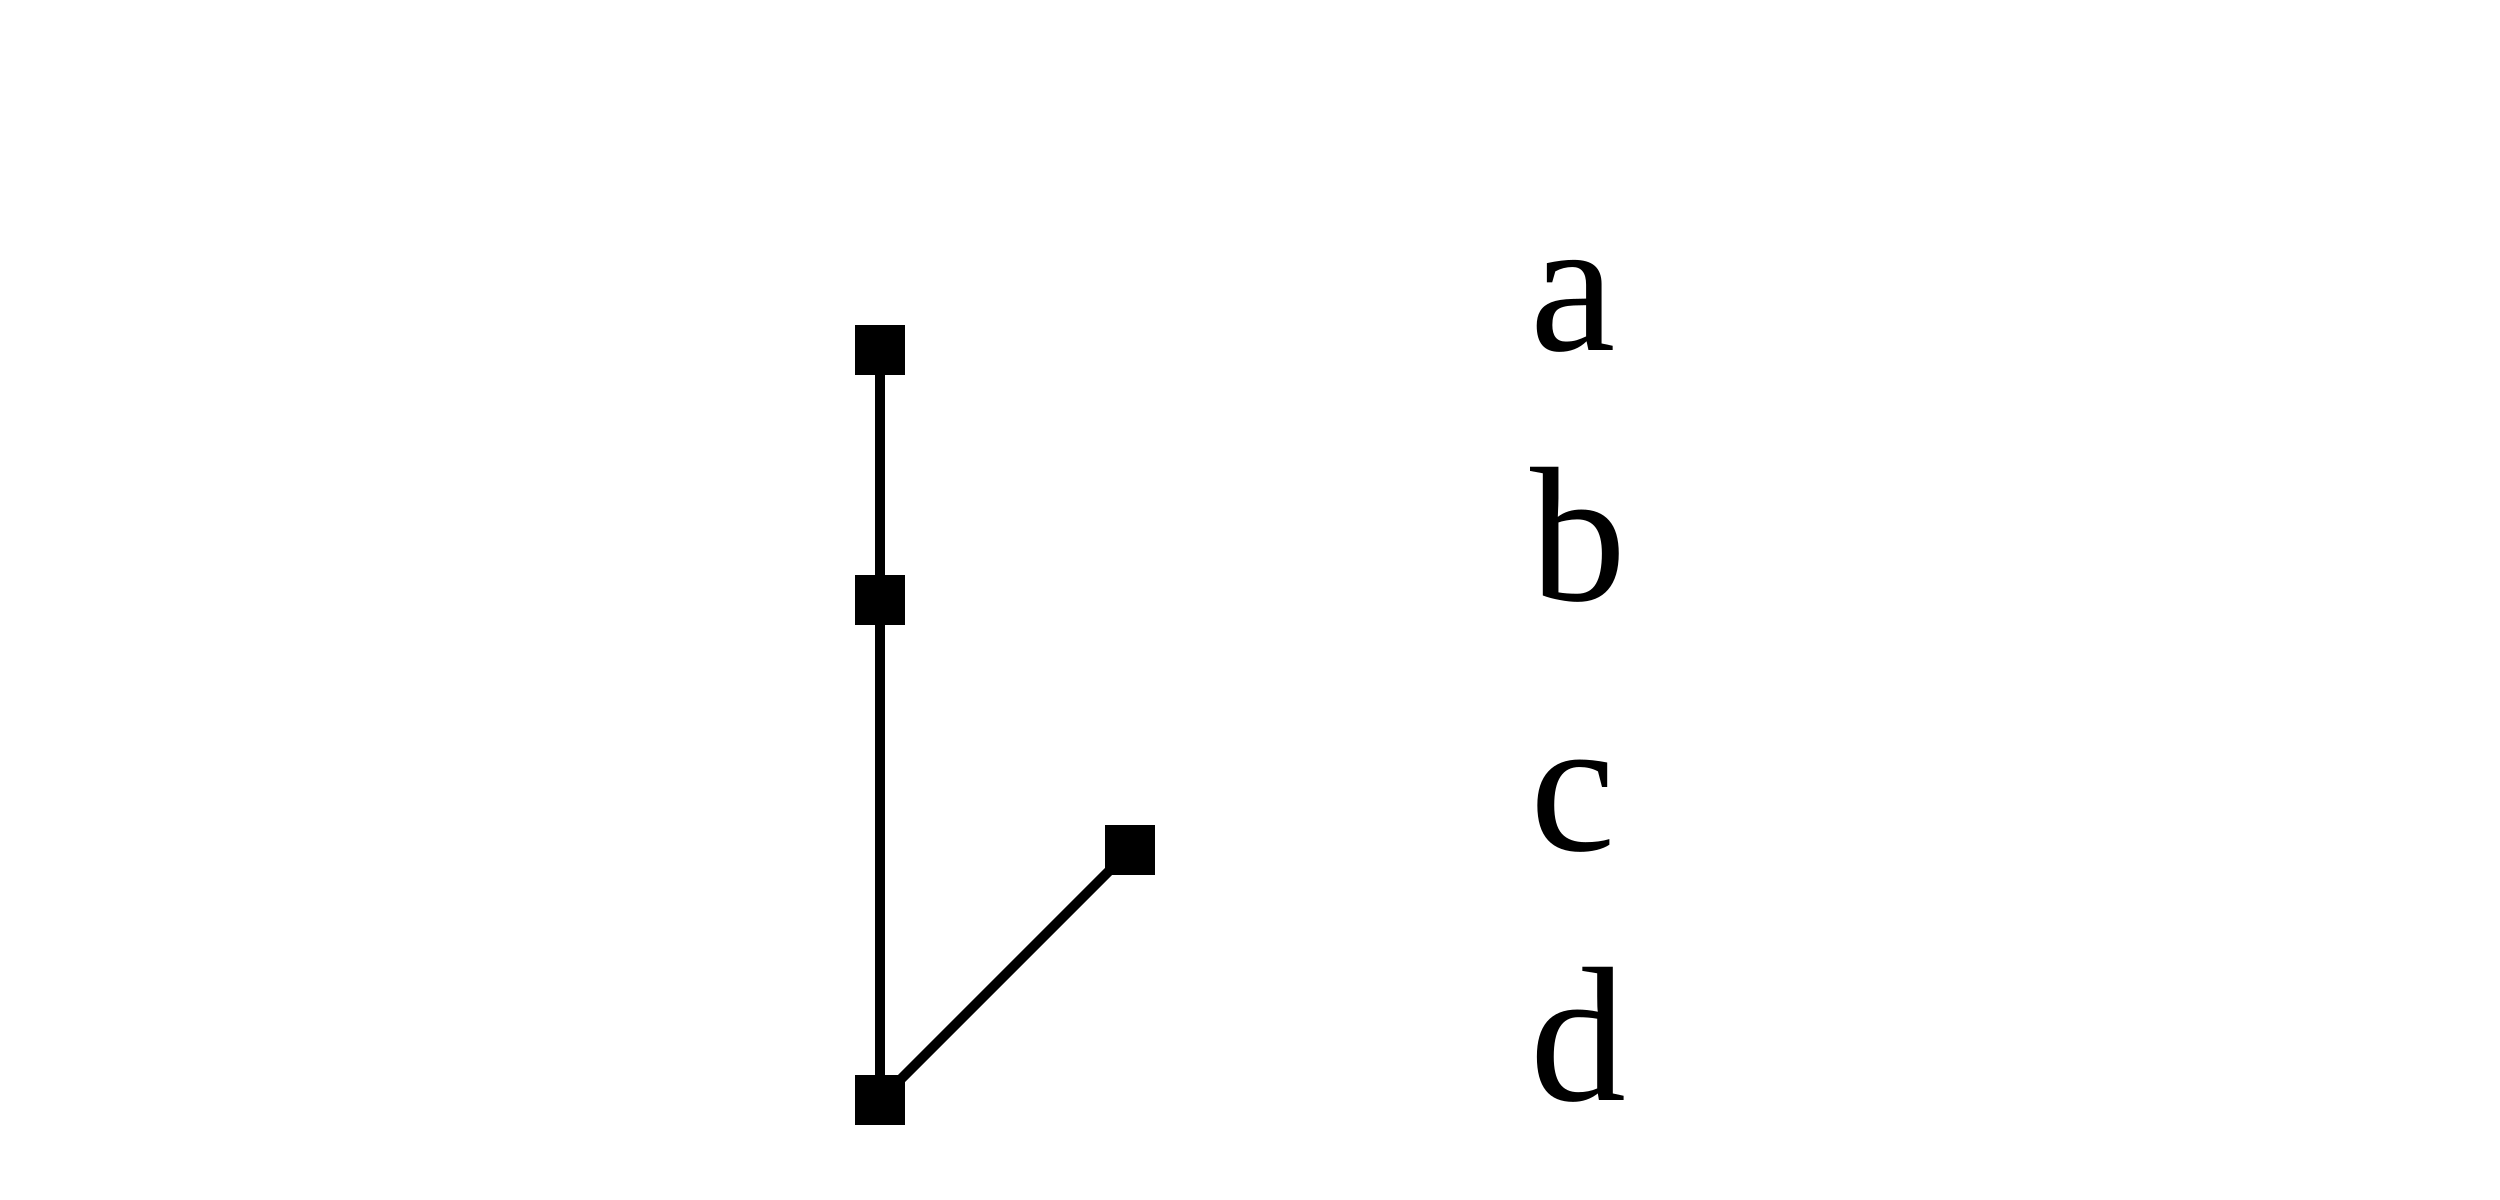
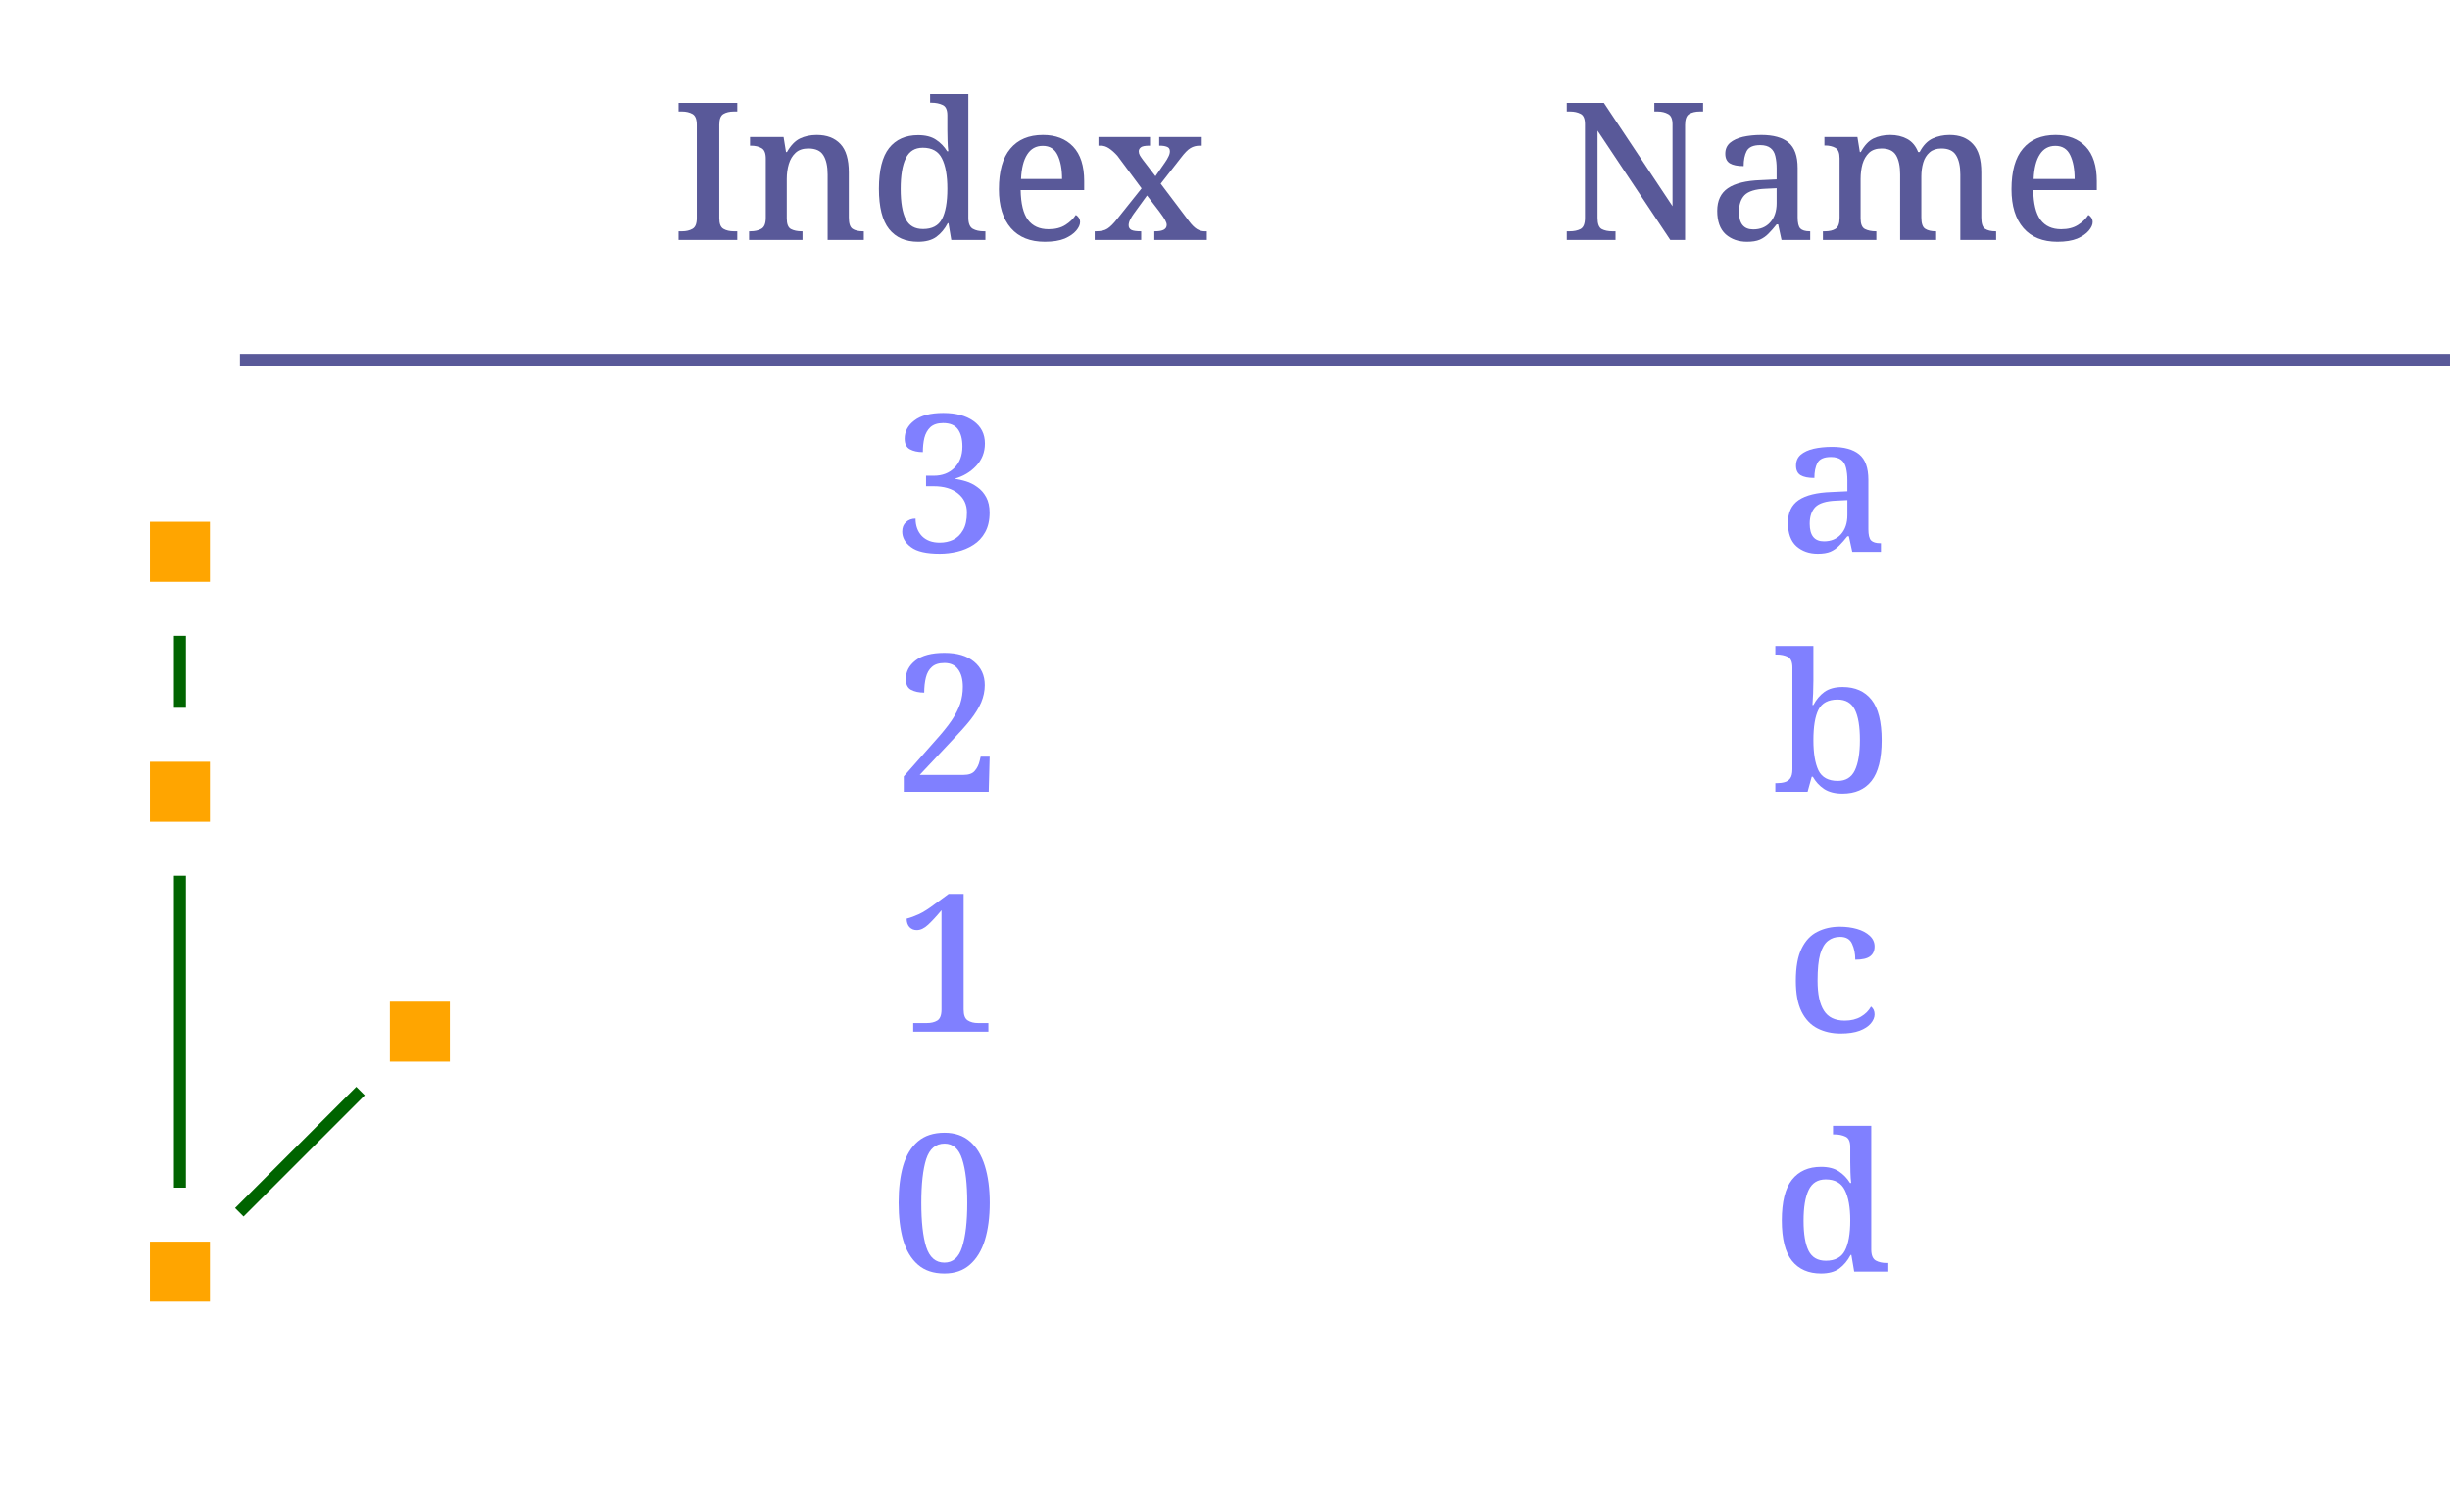
- <svg xmlns="http://www.w3.org/2000/svg" height="240" viewBox="0 0 94 120" width="500">
-   <g>
-     <line stroke="#000000" stroke-width="1" x1="35" x2="10" y1="85" y2="110" />
-     <line stroke="#000000" stroke-width="1" x1="10" x2="10" y1="60" y2="110" />
-     <line stroke="#000000" stroke-width="1" x1="10" x2="10" y1="35" y2="60" />
+ <svg xmlns="http://www.w3.org/2000/svg" xmlns:xlink="http://www.w3.org/1999/xlink" width="204.208" height="126" viewBox="0 0 204.208 126">
+   <defs>
+     <g>
+       <g id="glyph-0-0">
+         <path d="M 0.562 0 L 0.562 -0.719 L 0.875 -0.719 C 1.195 -0.719 1.477 -0.785 1.719 -0.922 C 1.957 -1.055 2.078 -1.352 2.078 -1.812 L 2.078 -9.594 C 2.078 -10.062 1.957 -10.363 1.719 -10.5 C 1.477 -10.633 1.195 -10.703 0.875 -10.703 L 0.562 -10.703 L 0.562 -11.422 L 5.453 -11.422 L 5.453 -10.703 L 5.156 -10.703 C 4.812 -10.703 4.523 -10.633 4.297 -10.5 C 4.066 -10.363 3.953 -10.062 3.953 -9.594 L 3.953 -1.812 C 3.953 -1.352 4.066 -1.055 4.297 -0.922 C 4.535 -0.785 4.82 -0.719 5.156 -0.719 L 5.453 -0.719 L 5.453 0 Z M 0.562 0 " />
+       </g>
+       <g id="glyph-0-1">
+         <path d="M 0.422 0 L 0.422 -0.719 L 0.531 -0.719 C 0.895 -0.719 1.195 -0.785 1.438 -0.922 C 1.688 -1.055 1.812 -1.367 1.812 -1.859 L 1.812 -6.781 C 1.812 -7.238 1.691 -7.531 1.453 -7.656 C 1.223 -7.789 0.93 -7.859 0.578 -7.859 L 0.5 -7.859 L 0.5 -8.578 L 3.297 -8.578 L 3.5 -7.328 L 3.578 -7.328 C 3.891 -7.879 4.25 -8.254 4.656 -8.453 C 5.062 -8.648 5.531 -8.75 6.062 -8.75 C 6.906 -8.75 7.562 -8.5 8.031 -8 C 8.5 -7.508 8.734 -6.719 8.734 -5.625 L 8.734 -1.875 C 8.734 -1.375 8.836 -1.055 9.047 -0.922 C 9.254 -0.785 9.539 -0.719 9.906 -0.719 L 9.984 -0.719 L 9.984 0 L 6.969 0 L 6.969 -5.453 C 6.969 -6.148 6.848 -6.688 6.609 -7.062 C 6.379 -7.438 5.961 -7.625 5.359 -7.625 C 4.91 -7.625 4.555 -7.504 4.297 -7.266 C 4.035 -7.023 3.848 -6.711 3.734 -6.328 C 3.617 -5.941 3.562 -5.523 3.562 -5.078 L 3.562 -1.797 C 3.562 -1.328 3.676 -1.031 3.906 -0.906 C 4.145 -0.781 4.441 -0.719 4.797 -0.719 L 4.875 -0.719 L 4.875 0 Z M 0.422 0 " />
+       </g>
+       <g id="glyph-0-2">
+         <path d="M 4.094 0.156 C 3.051 0.156 2.242 -0.195 1.672 -0.906 C 1.109 -1.613 0.828 -2.734 0.828 -4.266 C 0.828 -5.816 1.109 -6.945 1.672 -7.656 C 2.242 -8.375 3.051 -8.734 4.094 -8.734 C 4.707 -8.734 5.203 -8.609 5.578 -8.359 C 5.961 -8.109 6.273 -7.785 6.516 -7.391 L 6.609 -7.391 C 6.578 -7.648 6.555 -7.941 6.547 -8.266 C 6.535 -8.598 6.531 -8.895 6.531 -9.156 L 6.531 -10.391 C 6.531 -10.848 6.398 -11.133 6.141 -11.25 C 5.879 -11.375 5.57 -11.438 5.219 -11.438 L 5.094 -11.438 L 5.094 -12.156 L 8.281 -12.156 L 8.281 -1.844 C 8.281 -1.375 8.406 -1.066 8.656 -0.922 C 8.906 -0.785 9.207 -0.719 9.562 -0.719 L 9.703 -0.719 L 9.703 0 L 6.859 0 L 6.625 -1.391 L 6.562 -1.391 C 6.312 -0.91 5.992 -0.531 5.609 -0.25 C 5.234 0.02 4.727 0.156 4.094 0.156 Z M 4.5 -0.906 C 5.258 -0.906 5.785 -1.18 6.078 -1.734 C 6.379 -2.297 6.531 -3.141 6.531 -4.266 C 6.531 -5.367 6.379 -6.211 6.078 -6.797 C 5.785 -7.391 5.254 -7.688 4.484 -7.688 C 3.816 -7.688 3.344 -7.391 3.062 -6.797 C 2.781 -6.211 2.641 -5.363 2.641 -4.25 C 2.641 -3.133 2.781 -2.297 3.062 -1.734 C 3.344 -1.18 3.82 -0.906 4.5 -0.906 Z M 4.5 -0.906 " />
+       </g>
+       <g id="glyph-0-3">
+         <path d="M 4.672 0.156 C 3.453 0.156 2.508 -0.223 1.844 -0.984 C 1.176 -1.754 0.844 -2.832 0.844 -4.219 C 0.844 -5.727 1.16 -6.859 1.797 -7.609 C 2.43 -8.367 3.336 -8.75 4.516 -8.75 C 5.578 -8.75 6.414 -8.426 7.031 -7.781 C 7.645 -7.133 7.953 -6.176 7.953 -4.906 L 7.953 -4.156 L 2.656 -4.156 C 2.676 -3.02 2.879 -2.191 3.266 -1.672 C 3.66 -1.148 4.234 -0.891 4.984 -0.891 C 5.547 -0.891 6.016 -1.008 6.391 -1.25 C 6.766 -1.488 7.051 -1.766 7.25 -2.078 C 7.332 -2.047 7.41 -1.977 7.484 -1.875 C 7.566 -1.77 7.609 -1.641 7.609 -1.484 C 7.609 -1.266 7.5 -1.023 7.281 -0.766 C 7.07 -0.516 6.754 -0.297 6.328 -0.109 C 5.898 0.066 5.348 0.156 4.672 0.156 Z M 6.109 -5.078 C 6.109 -5.898 5.984 -6.566 5.734 -7.078 C 5.492 -7.586 5.082 -7.844 4.5 -7.844 C 3.938 -7.844 3.504 -7.602 3.203 -7.125 C 2.898 -6.656 2.727 -5.973 2.688 -5.078 Z M 6.109 -5.078 " />
+       </g>
+       <g id="glyph-0-4">
+         <path d="M 0.109 0 L 0.109 -0.719 L 0.25 -0.719 C 0.633 -0.719 0.941 -0.789 1.172 -0.938 C 1.398 -1.082 1.672 -1.352 1.984 -1.75 L 4.016 -4.297 L 2 -7.016 C 1.758 -7.285 1.523 -7.492 1.297 -7.641 C 1.078 -7.785 0.852 -7.859 0.625 -7.859 L 0.422 -7.859 L 0.422 -8.578 L 4.719 -8.578 L 4.719 -7.859 L 4.672 -7.859 C 4.305 -7.859 4.066 -7.812 3.953 -7.719 C 3.836 -7.625 3.781 -7.516 3.781 -7.391 C 3.781 -7.273 3.812 -7.16 3.875 -7.047 C 3.938 -6.941 4.023 -6.812 4.141 -6.656 L 5.172 -5.312 L 5.953 -6.438 C 6.078 -6.613 6.176 -6.781 6.25 -6.938 C 6.332 -7.094 6.375 -7.242 6.375 -7.391 C 6.375 -7.586 6.289 -7.711 6.125 -7.766 C 5.969 -7.828 5.77 -7.859 5.531 -7.859 L 5.484 -7.859 L 5.484 -8.578 L 9.031 -8.578 L 9.031 -7.859 L 8.875 -7.859 C 8.57 -7.859 8.312 -7.789 8.094 -7.656 C 7.875 -7.531 7.602 -7.254 7.281 -6.828 L 5.609 -4.688 L 7.969 -1.562 C 8.195 -1.258 8.414 -1.039 8.625 -0.906 C 8.832 -0.781 9.039 -0.719 9.25 -0.719 L 9.453 -0.719 L 9.453 0 L 5.078 0 L 5.078 -0.719 L 5.156 -0.719 C 5.789 -0.719 6.109 -0.895 6.109 -1.25 C 6.109 -1.363 6.066 -1.492 5.984 -1.641 C 5.91 -1.785 5.75 -2.023 5.5 -2.359 L 4.469 -3.703 L 3.359 -2.172 C 3.266 -2.047 3.172 -1.895 3.078 -1.719 C 2.984 -1.539 2.938 -1.375 2.938 -1.219 C 2.938 -1.039 3.016 -0.91 3.172 -0.828 C 3.328 -0.754 3.582 -0.719 3.938 -0.719 L 3.984 -0.719 L 3.984 0 Z M 0.109 0 " />
+       </g>
+       <g id="glyph-0-5">
+         <path d="M 0.562 0 L 0.562 -0.719 L 0.812 -0.719 C 1.164 -0.719 1.461 -0.781 1.703 -0.906 C 1.953 -1.039 2.078 -1.352 2.078 -1.844 L 2.078 -9.641 C 2.078 -10.109 1.953 -10.398 1.703 -10.516 C 1.461 -10.641 1.176 -10.703 0.844 -10.703 L 0.562 -10.703 L 0.562 -11.422 L 3.656 -11.422 L 9.375 -2.812 L 9.375 -9.641 C 9.375 -10.086 9.25 -10.375 9 -10.5 C 8.758 -10.633 8.473 -10.703 8.141 -10.703 L 7.859 -10.703 L 7.859 -11.422 L 11.922 -11.422 L 11.922 -10.703 L 11.625 -10.703 C 11.289 -10.703 11.004 -10.633 10.766 -10.5 C 10.535 -10.363 10.422 -10.055 10.422 -9.578 L 10.422 0 L 9.188 0 L 3.125 -9.109 L 3.125 -1.844 C 3.125 -1.352 3.238 -1.039 3.469 -0.906 C 3.707 -0.781 4 -0.719 4.344 -0.719 L 4.625 -0.719 L 4.625 0 Z M 0.562 0 " />
+       </g>
+       <g id="glyph-0-6">
+         <path d="M 3.266 0.156 C 2.555 0.156 1.961 -0.051 1.484 -0.469 C 1.016 -0.895 0.781 -1.547 0.781 -2.422 C 0.781 -3.273 1.078 -3.906 1.672 -4.312 C 2.273 -4.719 3.188 -4.941 4.406 -4.984 L 5.734 -5.047 L 5.734 -5.969 C 5.734 -6.352 5.695 -6.691 5.625 -6.984 C 5.562 -7.273 5.43 -7.5 5.234 -7.656 C 5.035 -7.82 4.742 -7.906 4.359 -7.906 C 3.785 -7.906 3.41 -7.738 3.234 -7.406 C 3.066 -7.082 2.984 -6.664 2.984 -6.156 C 2.473 -6.156 2.086 -6.234 1.828 -6.391 C 1.578 -6.547 1.453 -6.812 1.453 -7.188 C 1.453 -7.562 1.582 -7.863 1.844 -8.094 C 2.113 -8.32 2.473 -8.488 2.922 -8.594 C 3.379 -8.695 3.891 -8.75 4.453 -8.75 C 5.461 -8.75 6.219 -8.539 6.719 -8.125 C 7.227 -7.707 7.484 -7 7.484 -6 L 7.484 -1.875 C 7.484 -1.426 7.555 -1.117 7.703 -0.953 C 7.859 -0.797 8.117 -0.719 8.484 -0.719 L 8.531 -0.719 L 8.531 0 L 6.141 0 L 5.859 -1.297 L 5.734 -1.297 C 5.504 -1.004 5.281 -0.75 5.062 -0.531 C 4.852 -0.312 4.609 -0.141 4.328 -0.016 C 4.055 0.098 3.703 0.156 3.266 0.156 Z M 3.781 -0.875 C 4.375 -0.875 4.848 -1.07 5.203 -1.469 C 5.555 -1.863 5.734 -2.395 5.734 -3.062 L 5.734 -4.312 L 4.797 -4.266 C 3.961 -4.234 3.383 -4.055 3.062 -3.734 C 2.75 -3.41 2.594 -2.945 2.594 -2.344 C 2.594 -1.363 2.988 -0.875 3.781 -0.875 Z M 3.781 -0.875 " />
+       </g>
+       <g id="glyph-0-7">
+         <path d="M 0.422 0 L 0.422 -0.719 L 0.594 -0.719 C 0.957 -0.719 1.25 -0.785 1.469 -0.922 C 1.695 -1.055 1.812 -1.367 1.812 -1.859 L 1.812 -6.797 C 1.812 -7.254 1.695 -7.547 1.469 -7.672 C 1.238 -7.805 0.945 -7.875 0.594 -7.875 L 0.547 -7.875 L 0.547 -8.578 L 3.297 -8.578 L 3.5 -7.328 L 3.578 -7.328 C 3.879 -7.879 4.227 -8.254 4.625 -8.453 C 5.031 -8.648 5.5 -8.75 6.031 -8.75 C 6.562 -8.75 7.031 -8.641 7.438 -8.422 C 7.852 -8.203 8.16 -7.836 8.359 -7.328 L 8.484 -7.328 C 8.773 -7.879 9.133 -8.254 9.562 -8.453 C 9.988 -8.648 10.461 -8.75 10.984 -8.75 C 11.816 -8.75 12.461 -8.5 12.922 -8 C 13.391 -7.508 13.625 -6.719 13.625 -5.625 L 13.625 -1.875 C 13.625 -1.375 13.727 -1.055 13.938 -0.922 C 14.156 -0.785 14.445 -0.719 14.812 -0.719 L 14.859 -0.719 L 14.859 0 L 11.875 0 L 11.875 -5.453 C 11.875 -6.148 11.754 -6.688 11.516 -7.062 C 11.285 -7.438 10.879 -7.625 10.297 -7.625 C 9.891 -7.625 9.562 -7.516 9.312 -7.297 C 9.062 -7.078 8.883 -6.789 8.781 -6.438 C 8.676 -6.082 8.625 -5.695 8.625 -5.281 L 8.625 -1.875 C 8.625 -1.375 8.734 -1.055 8.953 -0.922 C 9.172 -0.785 9.457 -0.719 9.812 -0.719 L 9.859 -0.719 L 9.859 0 L 6.859 0 L 6.859 -5.453 C 6.859 -6.148 6.742 -6.688 6.516 -7.062 C 6.285 -7.438 5.883 -7.625 5.312 -7.625 C 4.875 -7.625 4.523 -7.504 4.266 -7.266 C 4.016 -7.023 3.832 -6.711 3.719 -6.328 C 3.613 -5.941 3.562 -5.523 3.562 -5.078 L 3.562 -1.797 C 3.562 -1.328 3.68 -1.031 3.922 -0.906 C 4.172 -0.781 4.473 -0.719 4.828 -0.719 L 4.875 -0.719 L 4.875 0 Z M 0.422 0 " />
+       </g>
+       <g id="glyph-0-8">
+         <path d="M 3.953 0.156 C 2.848 0.156 2.051 -0.023 1.562 -0.391 C 1.07 -0.754 0.828 -1.188 0.828 -1.688 C 0.828 -2.02 0.93 -2.281 1.141 -2.469 C 1.348 -2.664 1.613 -2.766 1.938 -2.766 C 1.938 -2.172 2.113 -1.688 2.469 -1.312 C 2.832 -0.945 3.328 -0.766 3.953 -0.766 C 4.359 -0.766 4.727 -0.844 5.062 -1 C 5.406 -1.164 5.68 -1.43 5.891 -1.797 C 6.109 -2.16 6.219 -2.656 6.219 -3.281 C 6.219 -3.938 5.973 -4.461 5.484 -4.859 C 4.992 -5.266 4.312 -5.469 3.438 -5.469 L 2.812 -5.469 L 2.812 -6.344 L 3.453 -6.344 C 4.16 -6.344 4.734 -6.562 5.172 -7 C 5.617 -7.438 5.844 -8.031 5.844 -8.781 C 5.844 -9.395 5.719 -9.875 5.469 -10.219 C 5.219 -10.562 4.805 -10.734 4.234 -10.734 C 3.773 -10.734 3.422 -10.617 3.172 -10.391 C 2.93 -10.16 2.766 -9.863 2.672 -9.5 C 2.586 -9.133 2.547 -8.738 2.547 -8.312 C 2.117 -8.312 1.758 -8.391 1.469 -8.547 C 1.176 -8.703 1.031 -9 1.031 -9.438 C 1.031 -10.039 1.301 -10.547 1.844 -10.953 C 2.383 -11.367 3.188 -11.578 4.25 -11.578 C 5.301 -11.578 6.141 -11.352 6.766 -10.906 C 7.398 -10.457 7.719 -9.832 7.719 -9.031 C 7.719 -8.301 7.473 -7.676 6.984 -7.156 C 6.504 -6.645 5.906 -6.289 5.188 -6.094 C 5.477 -6.051 5.797 -5.977 6.141 -5.875 C 6.484 -5.77 6.801 -5.609 7.094 -5.391 C 7.395 -5.18 7.641 -4.898 7.828 -4.547 C 8.016 -4.203 8.109 -3.773 8.109 -3.266 C 8.109 -2.617 7.984 -2.07 7.734 -1.625 C 7.492 -1.188 7.164 -0.836 6.75 -0.578 C 6.344 -0.316 5.895 -0.129 5.406 -0.016 C 4.926 0.098 4.441 0.156 3.953 0.156 Z M 3.953 0.156 " />
+       </g>
+       <g id="glyph-0-9">
+         <path d="M 0.891 0 L 0.891 -1.281 L 3.469 -4.203 C 4.07 -4.867 4.539 -5.445 4.875 -5.938 C 5.207 -6.438 5.445 -6.906 5.594 -7.344 C 5.738 -7.789 5.812 -8.258 5.812 -8.75 C 5.812 -9.375 5.68 -9.859 5.422 -10.203 C 5.172 -10.555 4.789 -10.734 4.281 -10.734 C 3.82 -10.734 3.473 -10.625 3.234 -10.406 C 2.992 -10.195 2.828 -9.906 2.734 -9.531 C 2.641 -9.156 2.594 -8.734 2.594 -8.266 C 2.164 -8.266 1.801 -8.344 1.5 -8.5 C 1.207 -8.656 1.062 -8.957 1.062 -9.406 C 1.062 -10.008 1.328 -10.52 1.859 -10.938 C 2.398 -11.363 3.207 -11.578 4.281 -11.578 C 5.344 -11.578 6.164 -11.332 6.75 -10.844 C 7.344 -10.352 7.641 -9.703 7.641 -8.891 C 7.641 -8.398 7.539 -7.922 7.344 -7.453 C 7.145 -6.992 6.844 -6.504 6.438 -5.984 C 6.031 -5.473 5.508 -4.891 4.875 -4.234 L 2.219 -1.406 L 5.875 -1.406 C 6.312 -1.406 6.625 -1.52 6.812 -1.75 C 7.008 -1.977 7.145 -2.258 7.219 -2.594 L 7.297 -2.922 L 8.047 -2.922 L 7.969 0 Z M 0.891 0 " />
+       </g>
+       <g id="glyph-0-10">
+         <path d="M 5.875 0.156 C 5.25 0.156 4.738 0.023 4.344 -0.234 C 3.957 -0.492 3.645 -0.832 3.406 -1.25 L 3.312 -1.25 L 2.969 0 L 0.281 0 L 0.281 -0.719 L 0.406 -0.719 C 0.633 -0.719 0.848 -0.742 1.047 -0.797 C 1.242 -0.848 1.398 -0.953 1.516 -1.109 C 1.641 -1.273 1.703 -1.531 1.703 -1.875 L 1.703 -10.359 C 1.703 -10.828 1.57 -11.125 1.312 -11.25 C 1.051 -11.375 0.75 -11.438 0.406 -11.438 L 0.281 -11.438 L 0.281 -12.156 L 3.453 -12.156 L 3.453 -9.281 C 3.453 -9.082 3.445 -8.848 3.438 -8.578 C 3.438 -8.305 3.426 -8.047 3.406 -7.797 C 3.395 -7.547 3.383 -7.359 3.375 -7.234 L 3.453 -7.234 C 3.691 -7.691 4 -8.055 4.375 -8.328 C 4.758 -8.598 5.266 -8.734 5.891 -8.734 C 6.93 -8.734 7.734 -8.379 8.297 -7.672 C 8.859 -6.961 9.141 -5.836 9.141 -4.297 C 9.141 -2.754 8.859 -1.625 8.297 -0.906 C 7.734 -0.195 6.926 0.156 5.875 0.156 Z M 5.484 -0.906 C 6.148 -0.906 6.625 -1.195 6.906 -1.781 C 7.188 -2.375 7.328 -3.219 7.328 -4.312 C 7.328 -5.445 7.188 -6.289 6.906 -6.844 C 6.625 -7.406 6.145 -7.688 5.469 -7.688 C 4.695 -7.688 4.164 -7.406 3.875 -6.844 C 3.594 -6.289 3.453 -5.441 3.453 -4.297 C 3.453 -3.211 3.594 -2.375 3.875 -1.781 C 4.164 -1.195 4.703 -0.906 5.484 -0.906 Z M 5.484 -0.906 " />
+       </g>
+       <g id="glyph-0-11">
+         <path d="M 1.5 0 L 1.5 -0.719 L 2.641 -0.719 C 2.984 -0.719 3.27 -0.785 3.5 -0.922 C 3.738 -1.066 3.859 -1.375 3.859 -1.844 L 3.859 -10.125 C 3.453 -9.633 3.082 -9.234 2.75 -8.922 C 2.426 -8.617 2.109 -8.469 1.797 -8.469 C 1.555 -8.469 1.352 -8.551 1.188 -8.719 C 1.031 -8.895 0.953 -9.129 0.953 -9.422 C 1.273 -9.504 1.617 -9.629 1.984 -9.797 C 2.359 -9.973 2.805 -10.258 3.328 -10.656 L 4.453 -11.484 L 5.703 -11.484 L 5.703 -1.844 C 5.703 -1.383 5.816 -1.082 6.047 -0.938 C 6.273 -0.789 6.562 -0.719 6.906 -0.719 L 7.766 -0.719 L 7.766 0 Z M 1.5 0 " />
+       </g>
+       <g id="glyph-0-12">
+         <path d="M 4.578 0.156 C 3.848 0.156 3.203 0.008 2.641 -0.281 C 2.078 -0.57 1.633 -1.039 1.312 -1.688 C 1 -2.332 0.844 -3.18 0.844 -4.234 C 0.844 -5.391 1.004 -6.289 1.328 -6.938 C 1.648 -7.594 2.086 -8.055 2.641 -8.328 C 3.191 -8.609 3.816 -8.75 4.516 -8.75 C 5.023 -8.75 5.5 -8.688 5.938 -8.562 C 6.375 -8.438 6.727 -8.25 7 -8 C 7.27 -7.75 7.406 -7.453 7.406 -7.109 C 7.406 -6.742 7.281 -6.469 7.031 -6.281 C 6.781 -6.094 6.367 -6 5.797 -6 C 5.797 -6.508 5.707 -6.953 5.531 -7.328 C 5.363 -7.711 5.031 -7.906 4.531 -7.906 C 4.145 -7.906 3.812 -7.797 3.531 -7.578 C 3.25 -7.367 3.031 -7 2.875 -6.469 C 2.727 -5.945 2.656 -5.207 2.656 -4.25 C 2.656 -3.133 2.832 -2.301 3.188 -1.75 C 3.539 -1.195 4.117 -0.922 4.922 -0.922 C 5.441 -0.922 5.891 -1.031 6.266 -1.25 C 6.641 -1.469 6.922 -1.75 7.109 -2.094 C 7.305 -1.945 7.406 -1.727 7.406 -1.438 C 7.406 -1.188 7.301 -0.938 7.094 -0.688 C 6.883 -0.438 6.57 -0.234 6.156 -0.078 C 5.738 0.078 5.211 0.156 4.578 0.156 Z M 4.578 0.156 " />
+       </g>
+       <g id="glyph-0-13">
+         <path d="M 4.5 0.156 C 3.594 0.156 2.859 -0.086 2.297 -0.578 C 1.734 -1.066 1.32 -1.754 1.062 -2.641 C 0.812 -3.523 0.688 -4.562 0.688 -5.75 C 0.688 -6.926 0.812 -7.953 1.062 -8.828 C 1.32 -9.703 1.734 -10.379 2.297 -10.859 C 2.859 -11.336 3.598 -11.578 4.516 -11.578 C 5.367 -11.578 6.07 -11.336 6.625 -10.859 C 7.188 -10.379 7.602 -9.695 7.875 -8.812 C 8.145 -7.938 8.281 -6.91 8.281 -5.734 C 8.281 -4.547 8.145 -3.508 7.875 -2.625 C 7.602 -1.75 7.188 -1.066 6.625 -0.578 C 6.07 -0.086 5.363 0.156 4.5 0.156 Z M 4.5 -0.75 C 5.219 -0.75 5.711 -1.188 5.984 -2.062 C 6.266 -2.938 6.406 -4.16 6.406 -5.734 C 6.406 -7.297 6.266 -8.508 5.984 -9.375 C 5.711 -10.238 5.223 -10.672 4.516 -10.672 C 3.773 -10.672 3.266 -10.238 2.984 -9.375 C 2.711 -8.508 2.578 -7.297 2.578 -5.734 C 2.578 -4.16 2.711 -2.938 2.984 -2.062 C 3.266 -1.188 3.77 -0.75 4.5 -0.75 Z M 4.5 -0.75 " />
+       </g>
+     </g>
+   </defs>
+   <g fill="rgb(35%, 35%, 60%)" fill-opacity="1">
+     <use xlink:href="#glyph-0-0" x="56" y="20" />
+     <use xlink:href="#glyph-0-1" x="62.016" y="20" />
+     <use xlink:href="#glyph-0-2" x="72.432" y="20" />
+     <use xlink:href="#glyph-0-3" x="82.416" y="20" />
+     <use xlink:href="#glyph-0-4" x="91.136" y="20" />
  </g>
-   <g>
-     <rect fill="#000000" height="5" width="5" x="7.5" y="107.5" />
-     <text font-size="large" text-anchor="start" x="75" y="110">
- d
- </text>
-     <rect fill="#000000" height="5" width="5" x="32.5" y="82.5" />
-     <text font-size="large" text-anchor="start" x="75" y="85">
- c
- </text>
-     <rect fill="#000000" height="5" width="5" x="7.5" y="57.5" />
-     <text font-size="large" text-anchor="start" x="75" y="60">
- b
- </text>
-     <rect fill="#000000" height="5" width="5" x="7.5" y="32.5" />
-     <text font-size="large" text-anchor="start" x="75" y="35">
- a
- </text>
+   <g fill="rgb(35%, 35%, 60%)" fill-opacity="1">
+     <use xlink:href="#glyph-0-5" x="130.031" y="20" />
+     <use xlink:href="#glyph-0-6" x="142.351" y="20" />
+     <use xlink:href="#glyph-0-7" x="151.519" y="20" />
+     <use xlink:href="#glyph-0-3" x="166.815" y="20" />
+   </g>
+   <path fill="none" stroke-width="1" stroke-linecap="butt" stroke-linejoin="miter" stroke="rgb(35%, 35%, 60%)" stroke-opacity="1" stroke-miterlimit="10" d="M 20 30 L 204.207 30 " />
+   <path fill="none" stroke-width="1" stroke-linecap="butt" stroke-linejoin="miter" stroke="rgb(0%, 39.216%, 0%)" stroke-opacity="1" stroke-miterlimit="10" d="M 15 53 L 15 59 " />
+   <path fill-rule="nonzero" fill="rgb(100%, 64.706%, 0%)" fill-opacity="1" d="M 12.5 43.5 L 12.5 48.5 L 17.5 48.5 L 17.5 43.5 L 12.5 43.5 " />
+   <g fill="rgb(50%, 50%, 100%)" fill-opacity="1">
+     <use xlink:href="#glyph-0-8" x="74.375" y="46" />
+   </g>
+   <g fill="rgb(50%, 50%, 100%)" fill-opacity="1">
+     <use xlink:href="#glyph-0-6" x="148.246" y="46" />
+   </g>
+   <path fill="none" stroke-width="1" stroke-linecap="butt" stroke-linejoin="miter" stroke="rgb(0%, 39.216%, 0%)" stroke-opacity="1" stroke-miterlimit="10" d="M 15 73 L 15 99 " />
+   <path fill-rule="nonzero" fill="rgb(100%, 64.706%, 0%)" fill-opacity="1" d="M 12.5 63.5 L 12.5 68.5 L 17.5 68.5 L 17.5 63.5 L 12.5 63.5 " />
+   <g fill="rgb(50%, 50%, 100%)" fill-opacity="1">
+     <use xlink:href="#glyph-0-9" x="74.441" y="66" />
+   </g>
+   <g fill="rgb(50%, 50%, 100%)" fill-opacity="1">
+     <use xlink:href="#glyph-0-10" x="147.695" y="66" />
+   </g>
+   <path fill="none" stroke-width="1" stroke-linecap="butt" stroke-linejoin="miter" stroke="rgb(0%, 39.216%, 0%)" stroke-opacity="1" stroke-miterlimit="10" d="M 30.051 90.949 L 19.949 101.051 " />
+   <path fill-rule="nonzero" fill="rgb(100%, 64.706%, 0%)" fill-opacity="1" d="M 32.5 83.5 L 32.5 88.5 L 37.5 88.5 L 37.5 83.5 L 32.5 83.5 " />
+   <g fill="rgb(50%, 50%, 100%)" fill-opacity="1">
+     <use xlink:href="#glyph-0-11" x="74.617" y="86" />
+   </g>
+   <g fill="rgb(50%, 50%, 100%)" fill-opacity="1">
+     <use xlink:href="#glyph-0-12" x="148.84" y="86" />
+   </g>
+   <path fill-rule="nonzero" fill="rgb(100%, 64.706%, 0%)" fill-opacity="1" d="M 12.5 103.5 L 12.5 108.5 L 17.5 108.5 L 17.5 103.5 L 12.5 103.5 " />
+   <g fill="rgb(50%, 50%, 100%)" fill-opacity="1">
+     <use xlink:href="#glyph-0-13" x="74.215" y="106" />
+   </g>
+   <g fill="rgb(50%, 50%, 100%)" fill-opacity="1">
+     <use xlink:href="#glyph-0-2" x="147.688" y="106" />
  </g>
</svg>
